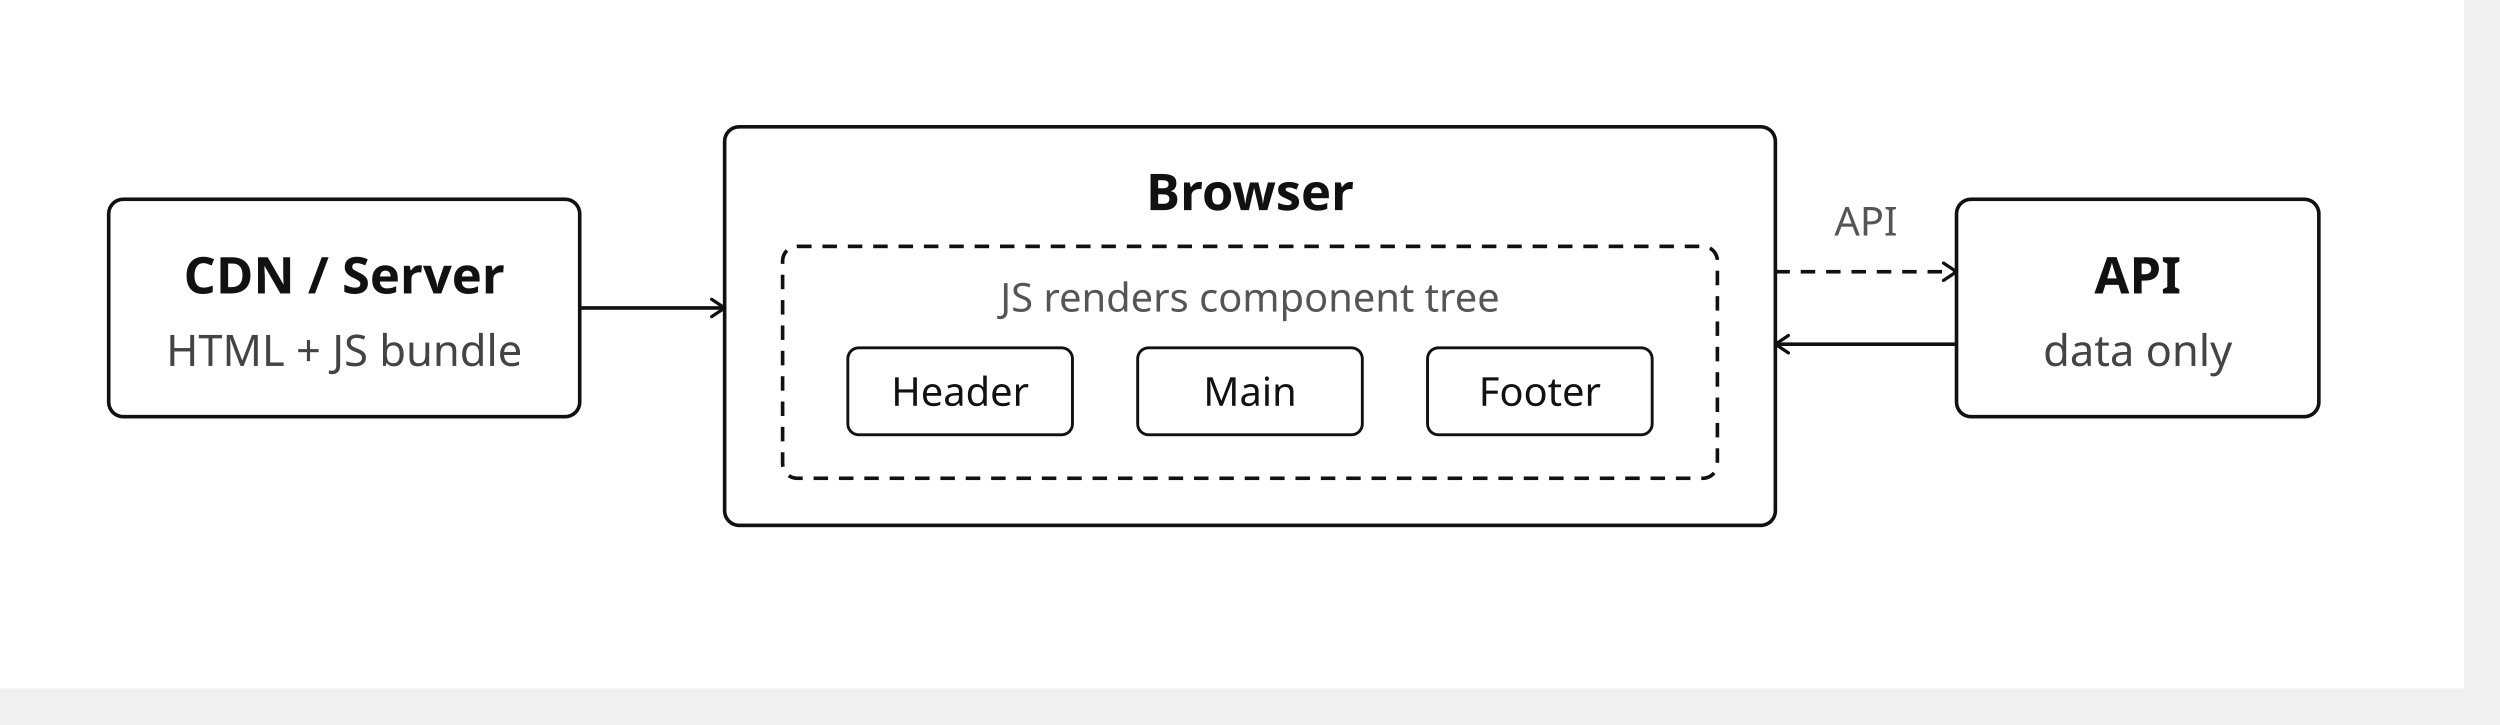
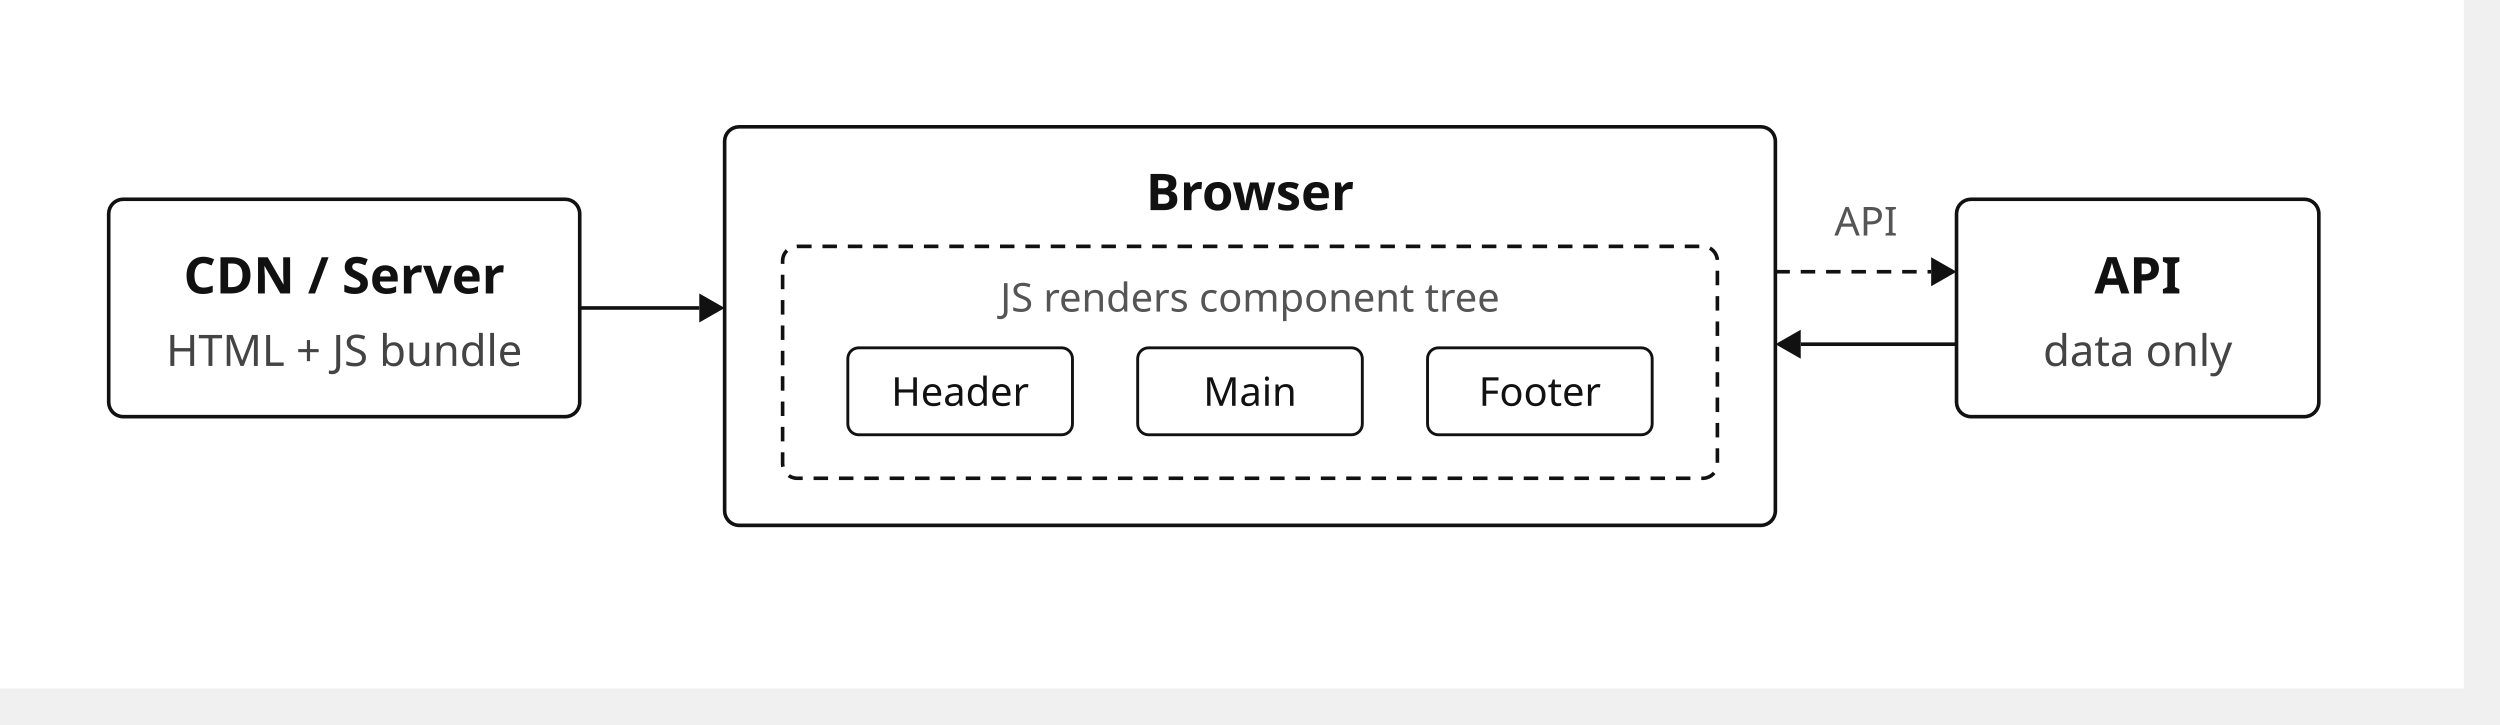
<svg xmlns="http://www.w3.org/2000/svg" width="100%" viewBox="0 0 690 200" role="img" font-family="sans-serif" style="">
-   <defs>
-     <marker id="arrow" viewBox="0 0 10 10" refX="8" refY="5" markerWidth="6" markerHeight="6" orient="auto-start-reverse">
-       <path d="M2 1L8 5L2 9" fill="none" stroke="context-stroke" stroke-width="1.5" stroke-linecap="round" stroke-linejoin="round" />
-     </marker>
-   </defs>
  <rect width="680" height="190" fill="#fff" style="fill:rgb(255, 255, 255);stroke:none;color:rgb(255, 255, 255);stroke-width:1px;stroke-linecap:butt;stroke-linejoin:miter;opacity:1;font-family:sans-serif;font-size:16px;font-weight:400;text-anchor:start;dominant-baseline:auto" />
  <rect x="30" y="55" width="130" height="60" rx="4" fill="none" stroke="#111" stroke-width="1" style="fill:none;stroke:rgb(17, 17, 17);color:rgb(255, 255, 255);stroke-width:1px;stroke-linecap:butt;stroke-linejoin:miter;opacity:1;font-family:sans-serif;font-size:16px;font-weight:400;text-anchor:start;dominant-baseline:auto" />
  <text x="95" y="81" text-anchor="middle" font-size="14" font-weight="600" fill="#111" style="fill:rgb(17, 17, 17);stroke:none;color:rgb(255, 255, 255);stroke-width:1px;stroke-linecap:butt;stroke-linejoin:miter;opacity:1;font-family:sans-serif;font-size:14px;font-weight:600;text-anchor:middle;dominant-baseline:auto">CDN / Server</text>
  <text x="95" y="101" text-anchor="middle" font-size="12" fill="#444" style="fill:rgb(68, 68, 68);stroke:none;color:rgb(255, 255, 255);stroke-width:1px;stroke-linecap:butt;stroke-linejoin:miter;opacity:1;font-family:sans-serif;font-size:12px;font-weight:400;text-anchor:middle;dominant-baseline:auto">HTML + JS bundle</text>
-   <line x1="160" y1="85" x2="200" y2="85" stroke="#111" stroke-width="1" marker-end="url(#arrow)" style="fill:rgb(0, 0, 0);stroke:rgb(17, 17, 17);color:rgb(255, 255, 255);stroke-width:1px;stroke-linecap:butt;stroke-linejoin:miter;opacity:1;font-family:sans-serif;font-size:16px;font-weight:400;text-anchor:start;dominant-baseline:auto" />
+   <line x1="160" y1="85" x2="193" y2="85" stroke="#111" stroke-width="1" style="fill:rgb(0, 0, 0);stroke:rgb(17, 17, 17);color:rgb(255, 255, 255);stroke-width:1px;stroke-linecap:butt;stroke-linejoin:miter;opacity:1;font-family:sans-serif;font-size:16px;font-weight:400;text-anchor:start;dominant-baseline:auto" />
+   <polygon points="200,85 193,81 193,89" fill="#111" />
  <rect x="200" y="35" width="290" height="110" rx="4" fill="none" stroke="#111" stroke-width="1" style="fill:none;stroke:rgb(17, 17, 17);color:rgb(255, 255, 255);stroke-width:1px;stroke-linecap:butt;stroke-linejoin:miter;opacity:1;font-family:sans-serif;font-size:16px;font-weight:400;text-anchor:start;dominant-baseline:auto" />
  <text x="345" y="58" text-anchor="middle" font-size="14" font-weight="600" fill="#111" style="fill:rgb(17, 17, 17);stroke:none;color:rgb(255, 255, 255);stroke-width:1px;stroke-linecap:butt;stroke-linejoin:miter;opacity:1;font-family:sans-serif;font-size:14px;font-weight:600;text-anchor:middle;dominant-baseline:auto">Browser</text>
  <rect x="216" y="68" width="258" height="64" rx="4" fill="none" stroke="#111" stroke-width="1" stroke-dasharray="4 3" style="fill:none;stroke:rgb(17, 17, 17);color:rgb(255, 255, 255);stroke-width:1px;stroke-dasharray:4px, 3px;stroke-linecap:butt;stroke-linejoin:miter;opacity:1;font-family:sans-serif;font-size:16px;font-weight:400;text-anchor:start;dominant-baseline:auto" />
  <text x="345" y="86" text-anchor="middle" font-size="11" fill="#555" style="fill:rgb(85, 85, 85);stroke:none;color:rgb(255, 255, 255);stroke-width:1px;stroke-linecap:butt;stroke-linejoin:miter;opacity:1;font-family:sans-serif;font-size:11px;font-weight:400;text-anchor:middle;dominant-baseline:auto">JS renders component tree</text>
  <rect x="234" y="96" width="62" height="24" rx="3" fill="none" stroke="#111" stroke-width="0.8" style="fill:none;stroke:rgb(17, 17, 17);color:rgb(255, 255, 255);stroke-width:0.8px;stroke-linecap:butt;stroke-linejoin:miter;opacity:1;font-family:sans-serif;font-size:16px;font-weight:400;text-anchor:start;dominant-baseline:auto" />
  <text x="265" y="112" text-anchor="middle" font-size="11" fill="#111" style="fill:rgb(17, 17, 17);stroke:none;color:rgb(255, 255, 255);stroke-width:1px;stroke-linecap:butt;stroke-linejoin:miter;opacity:1;font-family:sans-serif;font-size:11px;font-weight:400;text-anchor:middle;dominant-baseline:auto">Header</text>
  <rect x="314" y="96" width="62" height="24" rx="3" fill="none" stroke="#111" stroke-width="0.8" style="fill:none;stroke:rgb(17, 17, 17);color:rgb(255, 255, 255);stroke-width:0.8px;stroke-linecap:butt;stroke-linejoin:miter;opacity:1;font-family:sans-serif;font-size:16px;font-weight:400;text-anchor:start;dominant-baseline:auto" />
  <text x="345" y="112" text-anchor="middle" font-size="11" fill="#111" style="fill:rgb(17, 17, 17);stroke:none;color:rgb(255, 255, 255);stroke-width:1px;stroke-linecap:butt;stroke-linejoin:miter;opacity:1;font-family:sans-serif;font-size:11px;font-weight:400;text-anchor:middle;dominant-baseline:auto">Main </text>
  <rect x="394" y="96" width="62" height="24" rx="3" fill="none" stroke="#111" stroke-width="0.8" style="fill:none;stroke:rgb(17, 17, 17);color:rgb(255, 255, 255);stroke-width:0.8px;stroke-linecap:butt;stroke-linejoin:miter;opacity:1;font-family:sans-serif;font-size:16px;font-weight:400;text-anchor:start;dominant-baseline:auto" />
  <text x="425" y="112" text-anchor="middle" font-size="11" fill="#111" style="fill:rgb(17, 17, 17);stroke:none;color:rgb(255, 255, 255);stroke-width:1px;stroke-linecap:butt;stroke-linejoin:miter;opacity:1;font-family:sans-serif;font-size:11px;font-weight:400;text-anchor:middle;dominant-baseline:auto">Footer</text>
-   <line x1="490" y1="75" x2="540" y2="75" stroke="#111" stroke-width="1" stroke-dasharray="4 3" marker-end="url(#arrow)" style="fill:rgb(0, 0, 0);stroke:rgb(17, 17, 17);color:rgb(255, 255, 255);stroke-width:1px;stroke-dasharray:4px, 3px;stroke-linecap:butt;stroke-linejoin:miter;opacity:1;font-family:sans-serif;font-size:16px;font-weight:400;text-anchor:start;dominant-baseline:auto" />
-   <line x1="540" y1="95" x2="490" y2="95" stroke="#111" stroke-width="1" marker-end="url(#arrow)" style="fill:rgb(0, 0, 0);stroke:rgb(17, 17, 17);color:rgb(255, 255, 255);stroke-width:1px;stroke-linecap:butt;stroke-linejoin:miter;opacity:1;font-family:sans-serif;font-size:16px;font-weight:400;text-anchor:start;dominant-baseline:auto" />
+   <line x1="490" y1="75" x2="533" y2="75" stroke="#111" stroke-width="1" stroke-dasharray="4 3" style="fill:rgb(0, 0, 0);stroke:rgb(17, 17, 17);color:rgb(255, 255, 255);stroke-width:1px;stroke-dasharray:4px, 3px;stroke-linecap:butt;stroke-linejoin:miter;opacity:1;font-family:sans-serif;font-size:16px;font-weight:400;text-anchor:start;dominant-baseline:auto" />
+   <polygon points="540,75 533,71 533,79" fill="#111" />
+   <line x1="540" y1="95" x2="497" y2="95" stroke="#111" stroke-width="1" style="fill:rgb(0, 0, 0);stroke:rgb(17, 17, 17);color:rgb(255, 255, 255);stroke-width:1px;stroke-linecap:butt;stroke-linejoin:miter;opacity:1;font-family:sans-serif;font-size:16px;font-weight:400;text-anchor:start;dominant-baseline:auto" />
+   <polygon points="490,95 497,91 497,99" fill="#111" />
  <text x="515" y="65" text-anchor="middle" font-size="11" fill="#555" style="fill:rgb(85, 85, 85);stroke:none;color:rgb(255, 255, 255);stroke-width:1px;stroke-linecap:butt;stroke-linejoin:miter;opacity:1;font-family:sans-serif;font-size:11px;font-weight:400;text-anchor:middle;dominant-baseline:auto">API</text>
  <rect x="540" y="55" width="100" height="60" rx="4" fill="none" stroke="#111" stroke-width="1" style="fill:none;stroke:rgb(17, 17, 17);color:rgb(255, 255, 255);stroke-width:1px;stroke-linecap:butt;stroke-linejoin:miter;opacity:1;font-family:sans-serif;font-size:16px;font-weight:400;text-anchor:start;dominant-baseline:auto" />
  <text x="590" y="81" text-anchor="middle" font-size="14" font-weight="600" fill="#111" style="fill:rgb(17, 17, 17);stroke:none;color:rgb(255, 255, 255);stroke-width:1px;stroke-linecap:butt;stroke-linejoin:miter;opacity:1;font-family:sans-serif;font-size:14px;font-weight:600;text-anchor:middle;dominant-baseline:auto">API</text>
  <text x="590" y="101" text-anchor="middle" font-size="12" fill="#444" style="fill:rgb(68, 68, 68);stroke:none;color:rgb(255, 255, 255);stroke-width:1px;stroke-linecap:butt;stroke-linejoin:miter;opacity:1;font-family:sans-serif;font-size:12px;font-weight:400;text-anchor:middle;dominant-baseline:auto">data only</text>
</svg>
